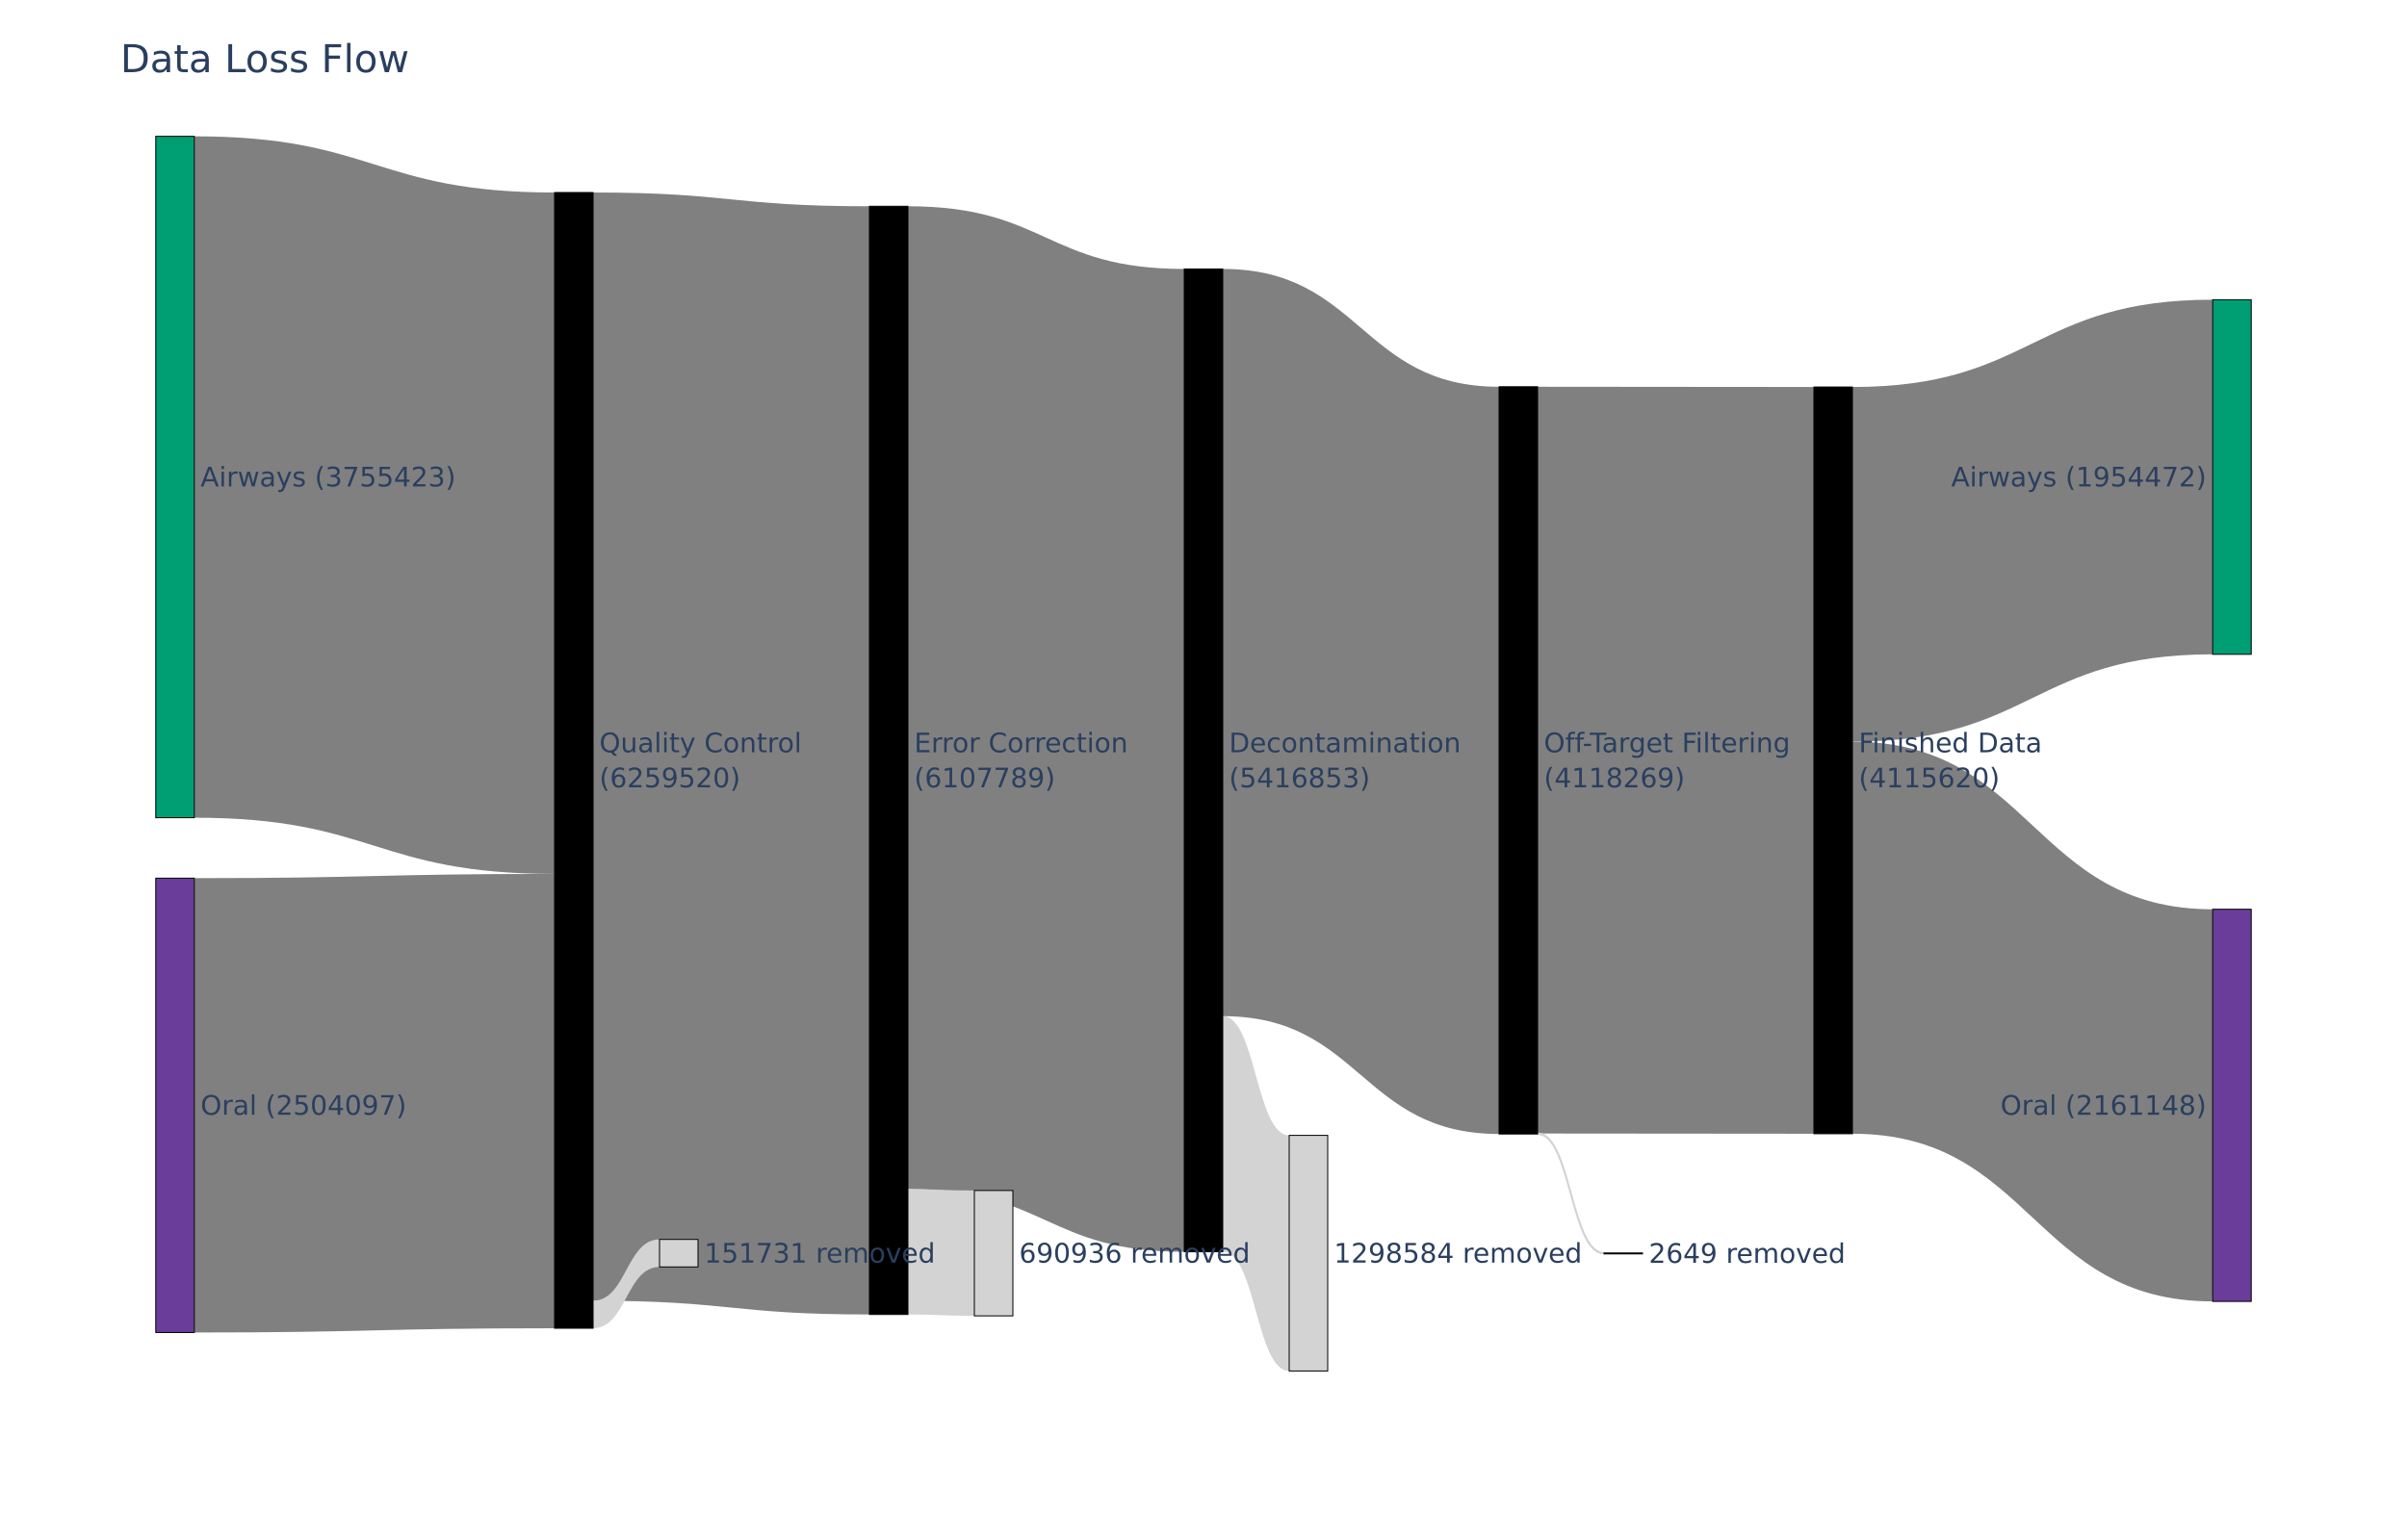
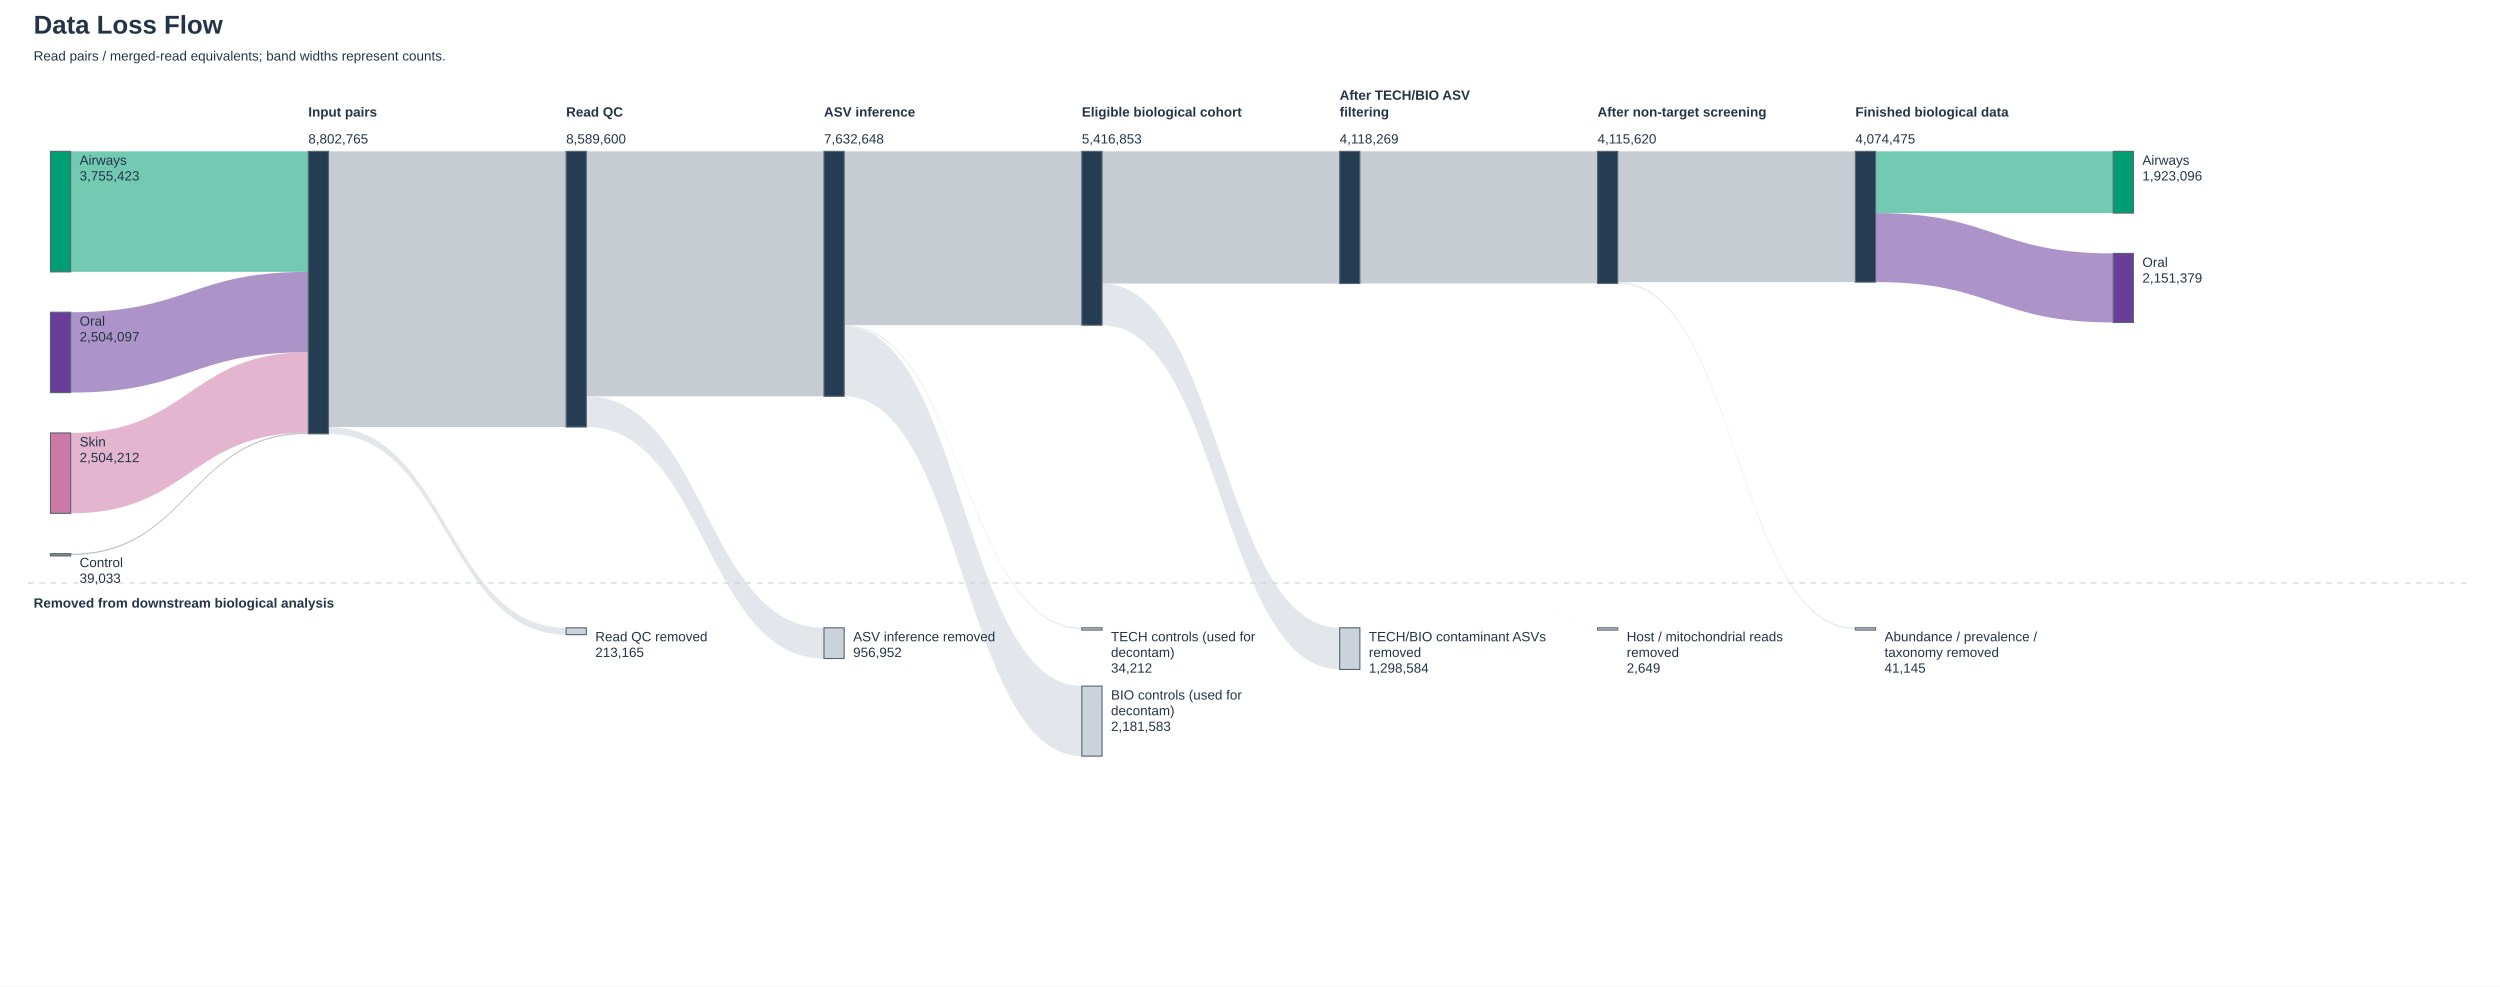
- <svg xmlns="http://www.w3.org/2000/svg" class="main-svg" width="1250" height="800" style="" viewBox="0 0 1250 800">
-   <rect x="0" y="0" width="1250" height="800" style="fill: rgb(255, 255, 255); fill-opacity: 1;" />
-   <defs id="defs-257b30">
-     <g class="clips" />
-     <g class="gradients" />
-     <g class="patterns" />
-   </defs>
-   <g class="bglayer" />
-   <g class="layer-below">
-     <g class="imagelayer" />
-     <g class="shapelayer" />
+ <svg xmlns="http://www.w3.org/2000/svg" viewBox="0 0 2230 880" width="2230" height="880" role="img" aria-label="Data Loss Flow">
+   <style>text{font-family:Arial,sans-serif;fill:#243447;font-size:12px}.node{cursor:grab}.ribbon{fill-opacity:.55}.ribbon:hover{fill-opacity:.85}</style>
+   <rect width="100%" height="100%" fill="white" />
+   <text x="30" y="30" style="font-size:23px;font-weight:bold">Data Loss Flow</text>
+   <text x="30" y="54">Read pairs / merged-read equivalents; band widths represent counts.</text>
+   <path d="M25,520 H2205" stroke="#CBD2D9" stroke-dasharray="5 5" />
+   <text x="30" y="542" style="font-weight:bold">Removed from downstream biological analysis</text>
+   <path id="edge-0" class="ribbon" d="M63,135.0 C169.0,135.0 169.0,135.0 275,135.0 L275,242.508 C169.0,242.508 169.0,242.508 63,242.508 Z" fill="#009E73" />
+   <path id="edge-1" class="ribbon" d="M63,278.508 C169.0,278.508 169.0,242.508 275,242.508 L275,314.194 C169.0,314.194 169.0,350.194 63,350.194 Z" fill="#6A3D9A" />
+   <path id="edge-2" class="ribbon" d="M63,386.194 C169.0,386.194 169.0,314.194 275,314.194 L275,385.883 C169.0,385.883 169.0,457.883 63,457.883 Z" fill="#CC79A7" />
+   <path id="edge-3" class="ribbon" d="M63,493.883 C169.0,493.883 169.0,385.883 275,385.883 L275,387.0 C169.0,387.0 169.0,495.0 63,495.0 Z" fill="#8C8C8C" />
+   <path id="edge-4" class="ribbon" d="M293,135.0 C399.0,135.0 399.0,135.0 505,135.0 L505,380.898 C399.0,380.898 399.0,380.898 293,380.898 Z" fill="#98A2AD" />
+   <path id="edge-5" class="ribbon" d="M293,380.898 C399.0,380.898 399.0,560.0 505,560.0 L505,566.102 C399.0,566.102 399.0,387.0 293,387.0 Z" fill="#CBD2D9" />
+   <path id="edge-6" class="ribbon" d="M523,135.0 C629.0,135.0 629.0,135.0 735,135.0 L735,353.503 C629.0,353.503 629.0,353.503 523,353.503 Z" fill="#98A2AD" />
+   <path id="edge-7" class="ribbon" d="M523,353.503 C629.0,353.503 629.0,560.0 735,560.0 L735,587.395 C629.0,587.395 629.0,380.898 523,380.898 Z" fill="#CBD2D9" />
+   <path id="edge-8" class="ribbon" d="M753,135.0 C859.0,135.0 859.0,135.0 965,135.0 L965,290.07 C859.0,290.07 859.0,290.07 753,290.07 Z" fill="#98A2AD" />
+   <path id="edge-9" class="ribbon" d="M753,290.07 C859.0,290.07 859.0,560.0 965,560.0 L965,560.979 C859.0,560.979 859.0,291.05 753,291.05 Z" fill="#CBD2D9" />
+   <path id="edge-10" class="ribbon" d="M753,291.05 C859.0,291.05 859.0,612.0 965,612.0 L965,674.453 C859.0,674.453 859.0,353.503 753,353.503 Z" fill="#CBD2D9" />
+   <path id="edge-11" class="ribbon" d="M983,135.0 C1089.0,135.0 1089.0,135.0 1195,135.0 L1195,252.895 C1089.0,252.895 1089.0,252.895 983,252.895 Z" fill="#98A2AD" />
+   <path id="edge-12" class="ribbon" d="M983,252.895 C1089.0,252.895 1089.0,560.0 1195,560.0 L1195,597.175 C1089.0,597.175 1089.0,290.07 983,290.07 Z" fill="#CBD2D9" />
+   <path id="edge-13" class="ribbon" d="M1213,135.0 C1319.0,135.0 1319.0,135.0 1425,135.0 L1425,252.819 C1319.0,252.819 1319.0,252.819 1213,252.819 Z" fill="#98A2AD" />
+   <path id="edge-14" class="ribbon" d="M1213,252.819 C1319.0,252.819 1319.0,560.0 1425,560.0 L1425,560.076 C1319.0,560.076 1319.0,252.895 1213,252.895 Z" fill="#CBD2D9" />
+   <path id="edge-15" class="ribbon" d="M1443,135.0 C1549.0,135.0 1549.0,135.0 1655,135.0 L1655,251.641 C1549.0,251.641 1549.0,251.641 1443,251.641 Z" fill="#98A2AD" />
+   <path id="edge-16" class="ribbon" d="M1443,251.641 C1549.0,251.641 1549.0,560.0 1655,560.0 L1655,561.178 C1549.0,561.178 1549.0,252.819 1443,252.819 Z" fill="#CBD2D9" />
+   <path id="edge-17" class="ribbon" d="M1673,135.0 C1779.0,135.0 1779.0,135.0 1885,135.0 L1885,190.053 C1779.0,190.053 1779.0,190.053 1673,190.053 Z" fill="#009E73" />
+   <path id="edge-18" class="ribbon" d="M1673,190.053 C1779.0,190.053 1779.0,226.053 1885,226.053 L1885,287.641 C1779.0,287.641 1779.0,251.641 1673,251.641 Z" fill="#6A3D9A" />
+   <g id="node-0" class="node" data-index="0" transform="translate(45,135.0)">
+     <rect width="18" height="107.508" fill="#009E73" stroke="#566573" />
+     <text x="26" y="12">Airways</text>
+     <text x="26" y="26">3,755,423</text>
  </g>
-   <g class="cartesianlayer" />
-   <g class="polarlayer" />
-   <g class="smithlayer" />
-   <g class="ternarylayer" />
-   <g class="geolayer" />
-   <g class="funnelarealayer" />
-   <g class="pielayer" />
-   <g class="iciclelayer" />
-   <g class="treemaplayer" />
-   <g class="sunburstlayer" />
-   <g class="glimages" />
-   <g class="sankey" transform="translate(80,75)matrix(1 0 0 1 0 0)" style="box-sizing: content-box; position: absolute; left: 0px; shape-rendering: geometricprecision; pointer-events: none;">
-     <g class="sankey-links" style="fill: none;">
-       <path class="sankey-link" d="M20.9,-4.186C114.45,-4.186 114.45,25 208,25L208,378.973C114.45,378.973 114.45,349.786 20.9,349.786Z" style="stroke: rgb(68, 68, 68); stroke-opacity: 1; fill: rgb(128, 128, 128); fill-opacity: 1; stroke-width: 0; opacity: 1;" />
-       <path class="sankey-link" d="M20.9,381.186C114.45,381.186 114.45,378.973 208,378.973L208,615C114.45,615 114.45,617.214 20.9,617.214Z" style="stroke: rgb(68, 68, 68); stroke-opacity: 1; fill: rgb(128, 128, 128); fill-opacity: 1; stroke-width: 0; opacity: 1;" />
-       <path class="sankey-link" d="M228,25C299.75,25 299.75,32.151 371.5,32.151L371.5,607.849C299.75,607.849 299.75,600.698 228,600.698Z" style="stroke: rgb(68, 68, 68); stroke-opacity: 1; fill: rgb(128, 128, 128); fill-opacity: 1; stroke-width: 0; opacity: 1;" />
-       <path class="sankey-link" d="M228,600.698C245.25,600.698 245.25,568.849 262.5,568.849L262.5,583.151C245.25,583.151 245.25,615 228,615Z" style="stroke: rgb(68, 68, 68); stroke-opacity: 1; fill: rgb(211, 211, 211); fill-opacity: 1; stroke-width: 0; opacity: 1;" />
-       <path class="sankey-link" d="M391.5,32.151C463.25,32.151 463.25,64.713 535,64.713L535,575.287C463.25,575.287 463.25,542.724 391.5,542.724Z" style="stroke: rgb(68, 68, 68); stroke-opacity: 1; fill: rgb(128, 128, 128); fill-opacity: 1; stroke-width: 0; opacity: 1;" />
-       <path class="sankey-link" d="M391.5,542.724C408.75,542.724 408.75,543.437 426,543.437L426,608.563C408.75,608.563 408.75,607.849 391.5,607.849Z" style="stroke: rgb(68, 68, 68); stroke-opacity: 1; fill: rgb(211, 211, 211); fill-opacity: 1; stroke-width: 0; opacity: 1;" />
-       <path class="sankey-link" d="M555,64.713C626.75,64.713 626.75,125.913 698.5,125.913L698.5,514.087C626.75,514.087 626.75,452.887 555,452.887Z" style="stroke: rgb(68, 68, 68); stroke-opacity: 1; fill: rgb(128, 128, 128); fill-opacity: 1; stroke-width: 0; opacity: 1;" />
-       <path class="sankey-link" d="M555,452.887C572.25,452.887 572.25,514.8 589.5,514.8L589.5,637.2C572.25,637.2 572.25,575.287 555,575.287Z" style="stroke: rgb(68, 68, 68); stroke-opacity: 1; fill: rgb(211, 211, 211); fill-opacity: 1; stroke-width: 0; opacity: 1;" />
-       <path class="sankey-link" d="M718.5,125.913C790.25,125.913 790.25,126.038 862,126.038L862,513.962C790.25,513.962 790.25,513.837 718.5,513.837Z" style="stroke: rgb(68, 68, 68); stroke-opacity: 1; fill: rgb(128, 128, 128); fill-opacity: 1; stroke-width: 0; opacity: 1;" />
-       <path class="sankey-link" d="M718.5,513.837C735.75,513.837 735.75,575.875 753,575.875L753,576.125C735.75,576.125 735.75,514.087 718.5,514.087Z" style="stroke: rgb(211, 211, 211); stroke-opacity: 1; fill: rgb(211, 211, 211); fill-opacity: 1; stroke-width: 1; opacity: 1;" />
-       <path class="sankey-link" d="M882,126.038C975.55,126.038 975.55,80.689 1069.1,80.689L1069.1,264.911C975.55,264.911 975.55,310.26 882,310.26Z" style="stroke: rgb(68, 68, 68); stroke-opacity: 1; fill: rgb(128, 128, 128); fill-opacity: 1; stroke-width: 0; opacity: 1;" />
-       <path class="sankey-link" d="M882,310.26C975.55,310.26 975.55,397.349 1069.1,397.349L1069.1,601.051C975.55,601.051 975.55,513.962 882,513.962Z" style="stroke: rgb(68, 68, 68); stroke-opacity: 1; fill: rgb(128, 128, 128); fill-opacity: 1; stroke-width: 0; opacity: 1;" />
-     </g>
-     <g class="sankey-node-set" style="cursor: move;">
-       <g class="sankey-node" transform="translate(0.900,-4.186)" style="opacity: 1;">
-         <rect class="node-rect" width="20" height="353.973" style="stroke-width: 0.5; stroke: rgb(0, 0, 0); stroke-opacity: 1; fill: rgb(0, 158, 115); fill-opacity: 1;" />
-         <text class="node-label" data-notex="1" x="0" y="0" text-anchor="start" transform="translate(23.25,181.8864)" style="cursor: default; font-family: 'DejaVu Sans', sans-serif; font-size: 14px; fill: rgb(42, 63, 95); fill-opacity: 1; text-shadow: rgb(255, 255, 255) 1px 1px 1px, rgb(255, 255, 255) -1px -1px 1px, rgb(255, 255, 255) 1px -1px 1px, rgb(255, 255, 255) -1px 1px 1px; white-space: pre;">Airways (3755423)</text>
-       </g>
-       <g class="sankey-node" transform="translate(0.900,381.186)" style="opacity: 1;">
-         <rect class="node-rect" width="20" height="236.027" style="stroke-width: 0.5; stroke: rgb(0, 0, 0); stroke-opacity: 1; fill: rgb(106, 61, 154); fill-opacity: 1;" />
-         <text class="node-label" data-notex="1" x="0" y="0" text-anchor="start" transform="translate(23.25,122.9136)" style="cursor: default; font-family: 'DejaVu Sans', sans-serif; font-size: 14px; fill: rgb(42, 63, 95); fill-opacity: 1; text-shadow: rgb(255, 255, 255) 1px 1px 1px, rgb(255, 255, 255) -1px -1px 1px, rgb(255, 255, 255) 1px -1px 1px, rgb(255, 255, 255) -1px 1px 1px; white-space: pre;">Oral (2504097)</text>
-       </g>
-       <g class="sankey-node" transform="translate(208.000,25.000)" style="opacity: 1;">
-         <rect class="node-rect" width="20" height="590" style="stroke-width: 0.5; stroke: rgb(0, 0, 0); stroke-opacity: 1; fill: rgb(0, 0, 0); fill-opacity: 1;" />
-         <text class="node-label" data-notex="1" x="0" y="0" text-anchor="start" transform="translate(23.25,290.8)" style="cursor: default; font-family: 'DejaVu Sans', sans-serif; font-size: 14px; fill: rgb(42, 63, 95); fill-opacity: 1; text-shadow: rgb(255, 255, 255) 1px 1px 1px, rgb(255, 255, 255) -1px -1px 1px, rgb(255, 255, 255) 1px -1px 1px, rgb(255, 255, 255) -1px 1px 1px; white-space: pre;">
-           <tspan class="line" dy="0em" x="0" y="0">Quality Control</tspan>
-           <tspan class="line" dy="1.3em" x="0" y="0">(6259520)</tspan>
-         </text>
-       </g>
-       <g class="sankey-node" transform="translate(371.500,32.151)" style="opacity: 1;">
-         <rect class="node-rect" width="20" height="575.698" style="stroke-width: 0.5; stroke: rgb(0, 0, 0); stroke-opacity: 1; fill: rgb(0, 0, 0); fill-opacity: 1;" />
-         <text class="node-label" data-notex="1" x="0" y="0" text-anchor="start" transform="translate(23.25,283.6492)" style="cursor: default; font-family: 'DejaVu Sans', sans-serif; font-size: 14px; fill: rgb(42, 63, 95); fill-opacity: 1; text-shadow: rgb(255, 255, 255) 1px 1px 1px, rgb(255, 255, 255) -1px -1px 1px, rgb(255, 255, 255) 1px -1px 1px, rgb(255, 255, 255) -1px 1px 1px; white-space: pre;">
-           <tspan class="line" dy="0em" x="0" y="0">Error Correction</tspan>
-           <tspan class="line" dy="1.3em" x="0" y="0">(6107789)</tspan>
-         </text>
-       </g>
-       <g class="sankey-node" transform="translate(535.000,64.713)" style="opacity: 1;">
-         <rect class="node-rect" width="20" height="510.573" style="stroke-width: 0.5; stroke: rgb(0, 0, 0); stroke-opacity: 1; fill: rgb(0, 0, 0); fill-opacity: 1;" />
-         <text class="node-label" data-notex="1" x="0" y="0" text-anchor="start" transform="translate(23.25,251.0866)" style="cursor: default; font-family: 'DejaVu Sans', sans-serif; font-size: 14px; fill: rgb(42, 63, 95); fill-opacity: 1; text-shadow: rgb(255, 255, 255) 1px 1px 1px, rgb(255, 255, 255) -1px -1px 1px, rgb(255, 255, 255) 1px -1px 1px, rgb(255, 255, 255) -1px 1px 1px; white-space: pre;">
-           <tspan class="line" dy="0em" x="0" y="0">Decontamination</tspan>
-           <tspan class="line" dy="1.3em" x="0" y="0">(5416853)</tspan>
-         </text>
-       </g>
-       <g class="sankey-node" transform="translate(698.500,125.913)" style="opacity: 1;">
-         <rect class="node-rect" width="20" height="388.173" style="stroke-width: 0.5; stroke: rgb(0, 0, 0); stroke-opacity: 1; fill: rgb(0, 0, 0); fill-opacity: 1;" />
-         <text class="node-label" data-notex="1" x="0" y="0" text-anchor="start" transform="translate(23.25,189.8867)" style="cursor: default; font-family: 'DejaVu Sans', sans-serif; font-size: 14px; fill: rgb(42, 63, 95); fill-opacity: 1; text-shadow: rgb(255, 255, 255) 1px 1px 1px, rgb(255, 255, 255) -1px -1px 1px, rgb(255, 255, 255) 1px -1px 1px, rgb(255, 255, 255) -1px 1px 1px; white-space: pre;">
-           <tspan class="line" dy="0em" x="0" y="0">Off-Target Filtering</tspan>
-           <tspan class="line" dy="1.3em" x="0" y="0">(4118269)</tspan>
-         </text>
-       </g>
-       <g class="sankey-node" transform="translate(862.000,126.038)" style="opacity: 1;">
-         <rect class="node-rect" width="20" height="387.924" style="stroke-width: 0.5; stroke: rgb(0, 0, 0); stroke-opacity: 1; fill: rgb(0, 0, 0); fill-opacity: 1;" />
-         <text class="node-label" data-notex="1" x="0" y="0" text-anchor="start" transform="translate(23.25,189.7618)" style="cursor: default; font-family: 'DejaVu Sans', sans-serif; font-size: 14px; fill: rgb(42, 63, 95); fill-opacity: 1; text-shadow: rgb(255, 255, 255) 1px 1px 1px, rgb(255, 255, 255) -1px -1px 1px, rgb(255, 255, 255) 1px -1px 1px, rgb(255, 255, 255) -1px 1px 1px; white-space: pre;">
-           <tspan class="line" dy="0em" x="0" y="0">Finished Data</tspan>
-           <tspan class="line" dy="1.3em" x="0" y="0">(4115620)</tspan>
-         </text>
-       </g>
-       <g class="sankey-node" transform="translate(1069.100,80.689)" style="opacity: 1;">
-         <rect class="node-rect" width="20" height="184.222" style="stroke-width: 0.5; stroke: rgb(0, 0, 0); stroke-opacity: 1; fill: rgb(0, 158, 115); fill-opacity: 1;" />
-         <text class="node-label" data-notex="1" x="0" y="0" text-anchor="end" transform="translate(-3.25,97.01078)" style="cursor: default; font-family: 'DejaVu Sans', sans-serif; font-size: 14px; fill: rgb(42, 63, 95); fill-opacity: 1; text-shadow: rgb(255, 255, 255) 1px 1px 1px, rgb(255, 255, 255) -1px -1px 1px, rgb(255, 255, 255) 1px -1px 1px, rgb(255, 255, 255) -1px 1px 1px; white-space: pre;">Airways (1954472)</text>
-       </g>
-       <g class="sankey-node" transform="translate(1069.100,397.349)" style="opacity: 1;">
-         <rect class="node-rect" width="20" height="203.702" style="stroke-width: 0.5; stroke: rgb(0, 0, 0); stroke-opacity: 1; fill: rgb(106, 61, 154); fill-opacity: 1;" />
-         <text class="node-label" data-notex="1" x="0" y="0" text-anchor="end" transform="translate(-3.25,106.751)" style="cursor: default; font-family: 'DejaVu Sans', sans-serif; font-size: 14px; fill: rgb(42, 63, 95); fill-opacity: 1; text-shadow: rgb(255, 255, 255) 1px 1px 1px, rgb(255, 255, 255) -1px -1px 1px, rgb(255, 255, 255) 1px -1px 1px, rgb(255, 255, 255) -1px 1px 1px; white-space: pre;">Oral (2161148)</text>
-       </g>
-       <g class="sankey-node" transform="translate(262.500,568.849)" style="opacity: 1;">
-         <rect class="node-rect" width="20" height="14.302" style="stroke-width: 0.5; stroke: rgb(0, 0, 0); stroke-opacity: 1; fill: rgb(211, 211, 211); fill-opacity: 1;" />
-         <text class="node-label" data-notex="1" x="0" y="0" text-anchor="start" transform="translate(23.25,12.05081)" style="cursor: default; font-family: 'DejaVu Sans', sans-serif; font-size: 14px; fill: rgb(42, 63, 95); fill-opacity: 1; text-shadow: rgb(255, 255, 255) 1px 1px 1px, rgb(255, 255, 255) -1px -1px 1px, rgb(255, 255, 255) 1px -1px 1px, rgb(255, 255, 255) -1px 1px 1px; white-space: pre;">151731 removed</text>
-       </g>
-       <g class="sankey-node" transform="translate(426.000,543.437)" style="opacity: 1;">
-         <rect class="node-rect" width="20" height="65.125" style="stroke-width: 0.5; stroke: rgb(0, 0, 0); stroke-opacity: 1; fill: rgb(211, 211, 211); fill-opacity: 1;" />
-         <text class="node-label" data-notex="1" x="0" y="0" text-anchor="start" transform="translate(23.25,37.46258)" style="cursor: default; font-family: 'DejaVu Sans', sans-serif; font-size: 14px; fill: rgb(42, 63, 95); fill-opacity: 1; text-shadow: rgb(255, 255, 255) 1px 1px 1px, rgb(255, 255, 255) -1px -1px 1px, rgb(255, 255, 255) 1px -1px 1px, rgb(255, 255, 255) -1px 1px 1px; white-space: pre;">690936 removed</text>
-       </g>
-       <g class="sankey-node" transform="translate(589.500,514.800)" style="opacity: 1;">
-         <rect class="node-rect" width="20" height="122.4" style="stroke-width: 0.5; stroke: rgb(0, 0, 0); stroke-opacity: 1; fill: rgb(211, 211, 211); fill-opacity: 1;" />
-         <text class="node-label" data-notex="1" x="0" y="0" text-anchor="start" transform="translate(23.25,66.09995)" style="cursor: default; font-family: 'DejaVu Sans', sans-serif; font-size: 14px; fill: rgb(42, 63, 95); fill-opacity: 1; text-shadow: rgb(255, 255, 255) 1px 1px 1px, rgb(255, 255, 255) -1px -1px 1px, rgb(255, 255, 255) 1px -1px 1px, rgb(255, 255, 255) -1px 1px 1px; white-space: pre;">1298584 removed</text>
-       </g>
-       <g class="sankey-node" transform="translate(753.000,575.875)" style="opacity: 1;">
-         <rect class="node-rect" width="20" height="0.5" style="stroke-width: 0.5; stroke: rgb(0, 0, 0); stroke-opacity: 1; fill: rgb(211, 211, 211); fill-opacity: 1;" />
-         <text class="node-label" data-notex="1" x="0" y="0" text-anchor="start" transform="translate(23.25,5.15)" style="cursor: default; font-family: 'DejaVu Sans', sans-serif; font-size: 14px; fill: rgb(42, 63, 95); fill-opacity: 1; text-shadow: rgb(255, 255, 255) 1px 1px 1px, rgb(255, 255, 255) -1px -1px 1px, rgb(255, 255, 255) 1px -1px 1px, rgb(255, 255, 255) -1px 1px 1px; white-space: pre;">2649 removed</text>
-       </g>
-     </g>
+   <g id="node-1" class="node" data-index="1" transform="translate(45,278.5079)">
+     <rect width="18" height="71.686" fill="#6A3D9A" stroke="#566573" />
+     <text x="26" y="12">Oral</text>
+     <text x="26" y="26">2,504,097</text>
  </g>
-   <defs id="topdefs-257b30">
-     <g class="clips" />
-   </defs>
-   <g class="layer-above">
-     <g class="imagelayer" />
-     <g class="shapelayer" />
+   <g id="node-2" class="node" data-index="2" transform="translate(45,386.1936)">
+     <rect width="18" height="71.689" fill="#CC79A7" stroke="#566573" />
+     <text x="26" y="12">Skin</text>
+     <text x="26" y="26">2,504,212</text>
  </g>
-   <g class="infolayer">
-     <g class="g-gtitle">
-       <text class="gtitle" x="62.5" y="37.5" text-anchor="start" dy="0em" style="opacity: 1; font-family: 'DejaVu Sans', sans-serif; font-size: 20px; fill: rgb(42, 63, 95); fill-opacity: 1; white-space: pre;">Data Loss Flow</text>
-     </g>
-     <g class="first-render" />
+   <g id="node-3" class="node" data-index="3" transform="translate(45,493.8826)">
+     <rect width="18" height="2.0" fill="#8C8C8C" stroke="#566573" />
+     <text x="26" y="12">Control</text>
+     <text x="26" y="26">39,033</text>
+   </g>
+   <g id="node-4" class="node" data-index="4" transform="translate(1885,135.0)">
+     <rect width="18" height="55.053" fill="#009E73" stroke="#566573" />
+     <text x="26" y="12">Airways</text>
+     <text x="26" y="26">1,923,096</text>
+   </g>
+   <g id="node-5" class="node" data-index="5" transform="translate(1885,226.0532)">
+     <rect width="18" height="61.588" fill="#6A3D9A" stroke="#566573" />
+     <text x="26" y="12">Oral</text>
+     <text x="26" y="26">2,151,379</text>
+   </g>
+   <g id="node-6" class="node" data-index="6" transform="translate(275,135.0)">
+     <rect width="18" height="252.0" fill="#253D52" stroke="#566573" />
+     <text x="0" y="-31" style="font-weight:bold">Input pairs</text>
+     <text x="0" y="-7">8,802,765</text>
+   </g>
+   <g id="node-7" class="node" data-index="7" transform="translate(505,135.0)">
+     <rect width="18" height="245.898" fill="#253D52" stroke="#566573" />
+     <text x="0" y="-31" style="font-weight:bold">Read QC</text>
+     <text x="0" y="-7">8,589,600</text>
+   </g>
+   <g id="node-8" class="node" data-index="8" transform="translate(735,135.0)">
+     <rect width="18" height="218.503" fill="#253D52" stroke="#566573" />
+     <text x="0" y="-31" style="font-weight:bold">ASV inference</text>
+     <text x="0" y="-7">7,632,648</text>
+   </g>
+   <g id="node-9" class="node" data-index="9" transform="translate(965,135.0)">
+     <rect width="18" height="155.07" fill="#253D52" stroke="#566573" />
+     <text x="0" y="-31" style="font-weight:bold">Eligible biological cohort</text>
+     <text x="0" y="-7">5,416,853</text>
+   </g>
+   <g id="node-10" class="node" data-index="10" transform="translate(1195,135.0)">
+     <rect width="18" height="117.895" fill="#253D52" stroke="#566573" />
+     <text x="0" y="-46" style="font-weight:bold">After TECH/BIO ASV</text>
+     <text x="0" y="-31" style="font-weight:bold">filtering</text>
+     <text x="0" y="-7">4,118,269</text>
+   </g>
+   <g id="node-11" class="node" data-index="11" transform="translate(1425,135.0)">
+     <rect width="18" height="117.819" fill="#253D52" stroke="#566573" />
+     <text x="0" y="-31" style="font-weight:bold">After non-target screening</text>
+     <text x="0" y="-7">4,115,620</text>
+   </g>
+   <g id="node-12" class="node" data-index="12" transform="translate(1655,135.0)">
+     <rect width="18" height="116.641" fill="#253D52" stroke="#566573" />
+     <text x="0" y="-31" style="font-weight:bold">Finished biological data</text>
+     <text x="0" y="-7">4,074,475</text>
+   </g>
+   <g id="node-13" class="node" data-index="13" transform="translate(505,560.0)">
+     <rect width="18" height="6.102" fill="#CBD2D9" stroke="#566573" />
+     <text x="26" y="12">Read QC removed</text>
+     <text x="26" y="26">213,165</text>
+   </g>
+   <g id="node-14" class="node" data-index="14" transform="translate(735,560.0)">
+     <rect width="18" height="27.395" fill="#CBD2D9" stroke="#566573" />
+     <text x="26" y="12">ASV inference removed</text>
+     <text x="26" y="26">956,952</text>
+   </g>
+   <g id="node-15" class="node" data-index="15" transform="translate(965,560.0)">
+     <rect width="18" height="2.0" fill="#CBD2D9" stroke="#566573" />
+     <text x="26" y="12">TECH controls (used for</text>
+     <text x="26" y="26">decontam)</text>
+     <text x="26" y="40">34,212</text>
+   </g>
+   <g id="node-16" class="node" data-index="16" transform="translate(965,612.0)">
+     <rect width="18" height="62.453" fill="#CBD2D9" stroke="#566573" />
+     <text x="26" y="12">BIO controls (used for</text>
+     <text x="26" y="26">decontam)</text>
+     <text x="26" y="40">2,181,583</text>
+   </g>
+   <g id="node-17" class="node" data-index="17" transform="translate(1195,560.0)">
+     <rect width="18" height="37.175" fill="#CBD2D9" stroke="#566573" />
+     <text x="26" y="12">TECH/BIO contaminant ASVs</text>
+     <text x="26" y="26">removed</text>
+     <text x="26" y="40">1,298,584</text>
+   </g>
+   <g id="node-18" class="node" data-index="18" transform="translate(1425,560.0)">
+     <rect width="18" height="2.0" fill="#CBD2D9" stroke="#566573" />
+     <text x="26" y="12">Host / mitochondrial reads</text>
+     <text x="26" y="26">removed</text>
+     <text x="26" y="40">2,649</text>
+   </g>
+   <g id="node-19" class="node" data-index="19" transform="translate(1655,560.0)">
+     <rect width="18" height="2.0" fill="#CBD2D9" stroke="#566573" />
+     <text x="26" y="12">Abundance / prevalence /</text>
+     <text x="26" y="26">taxonomy removed</text>
+     <text x="26" y="40">41,145</text>
  </g>
</svg>
